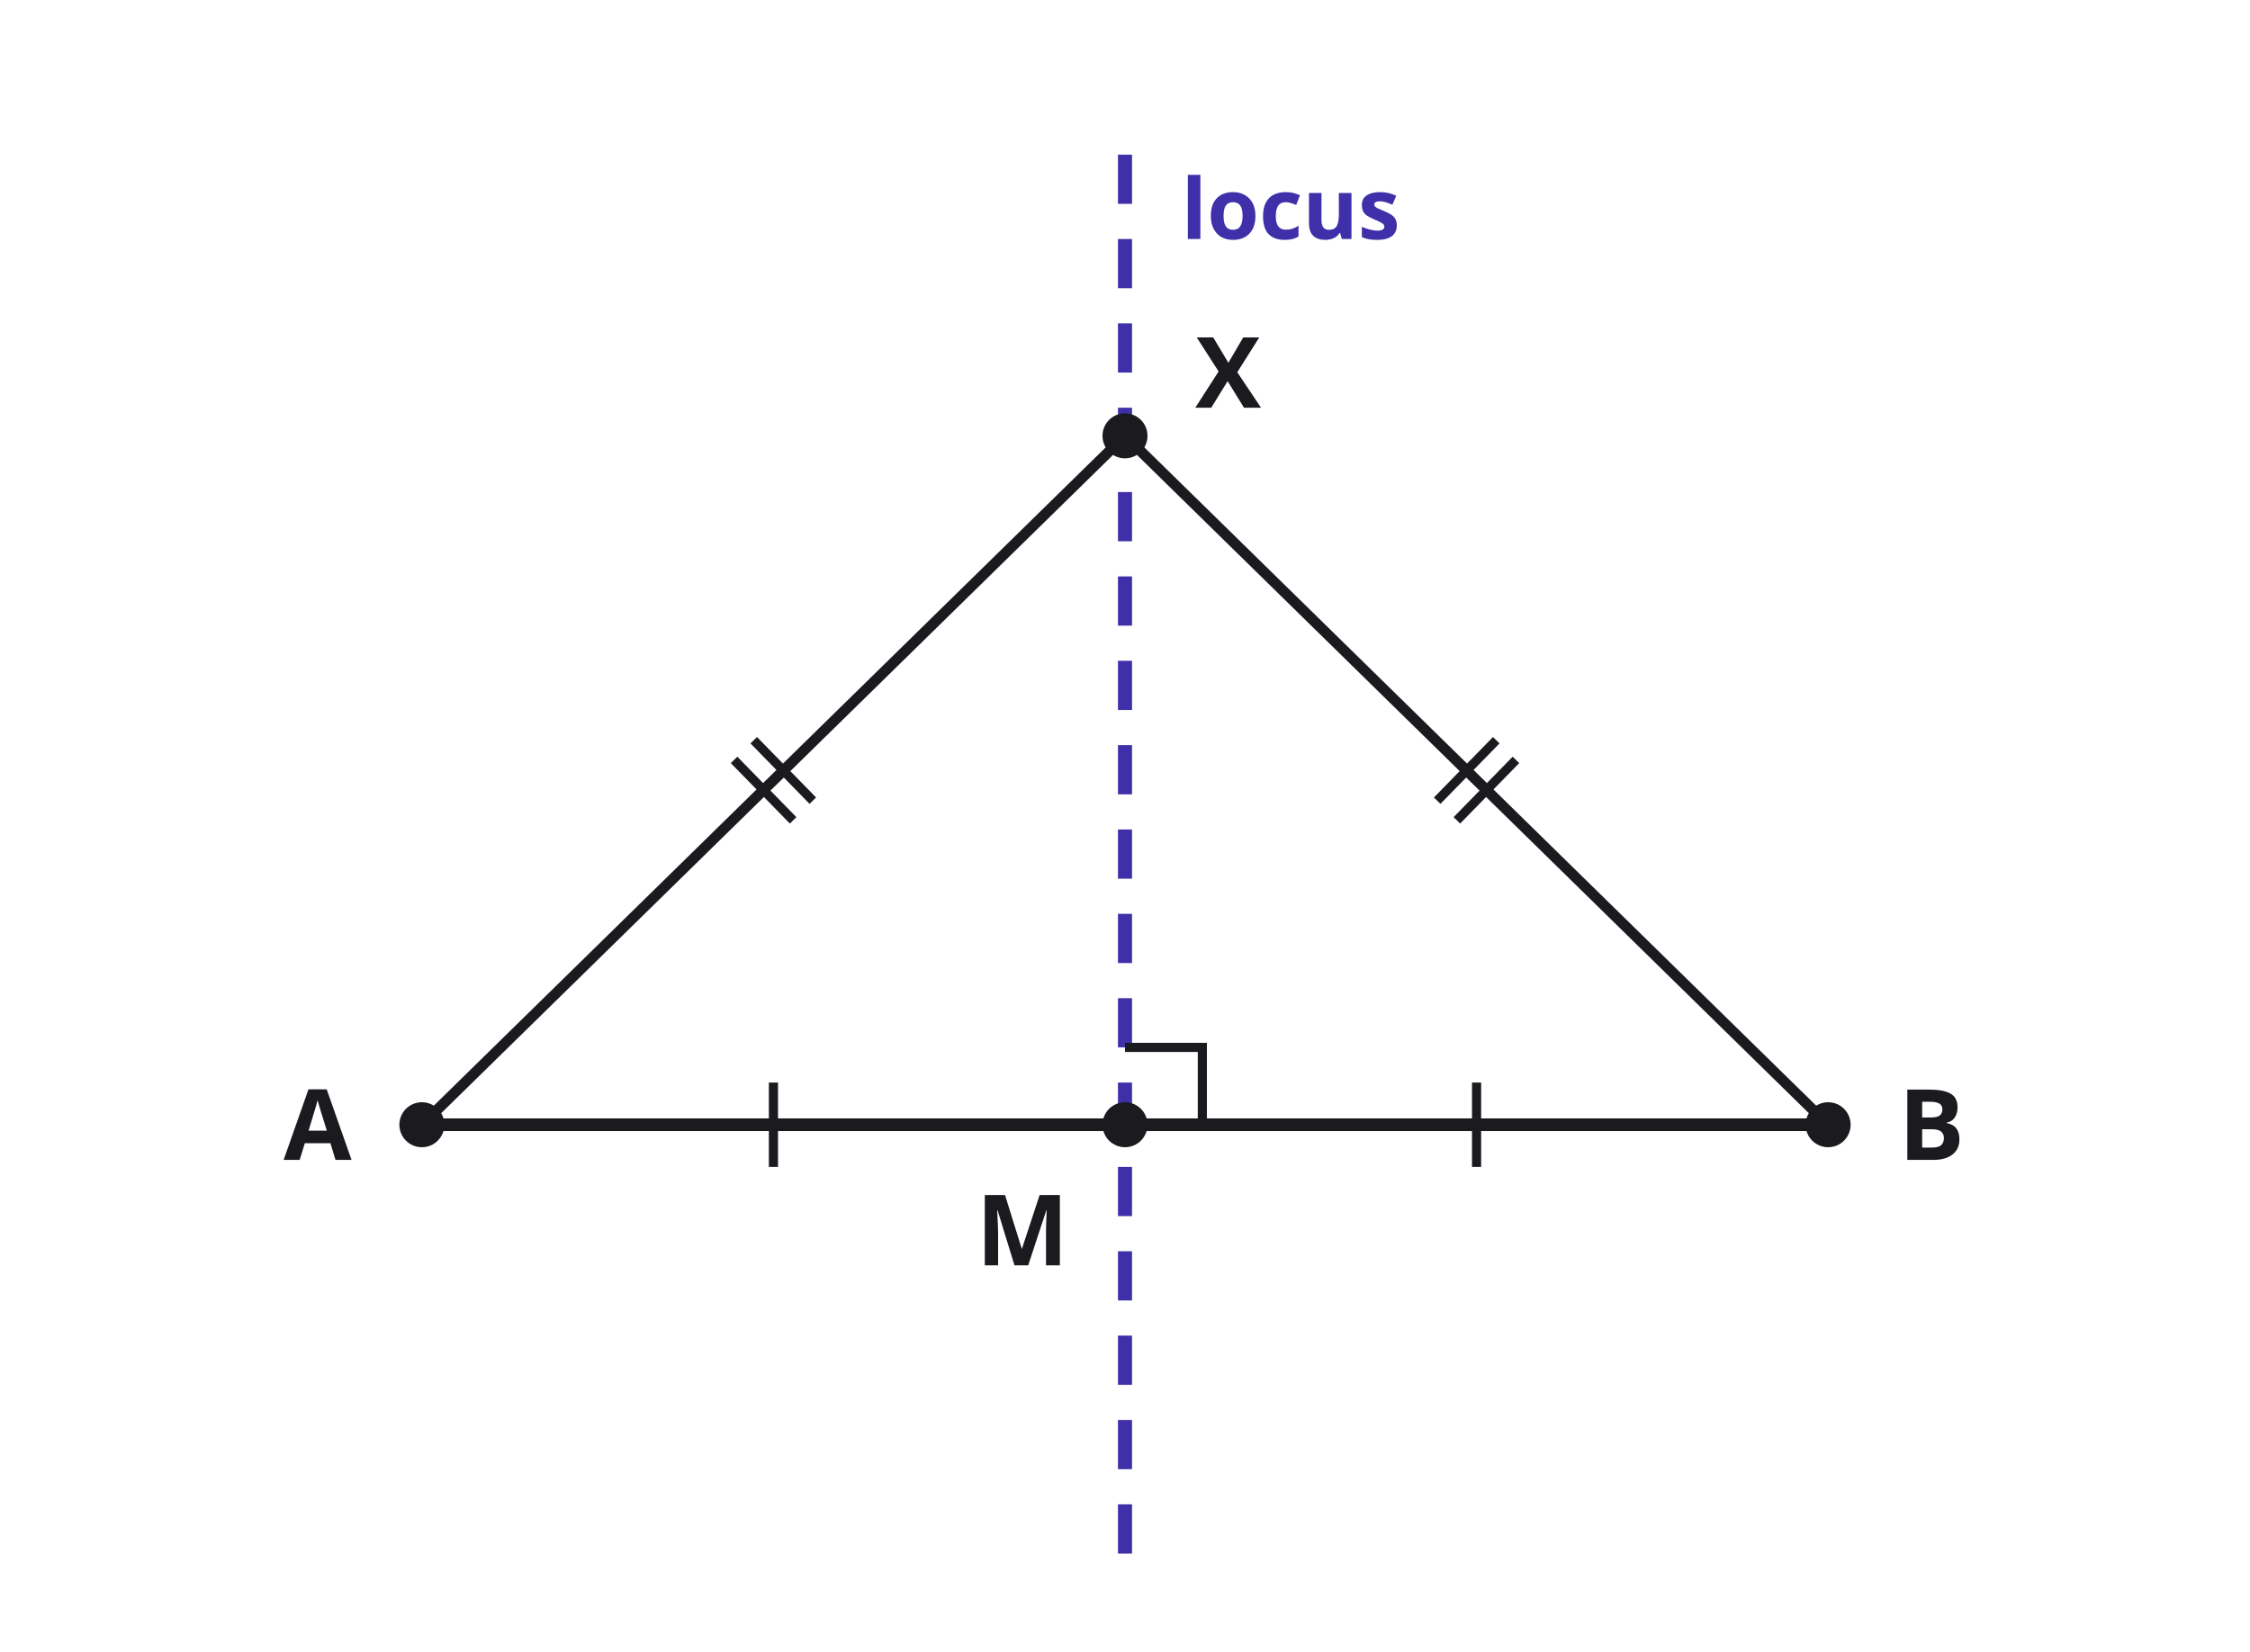
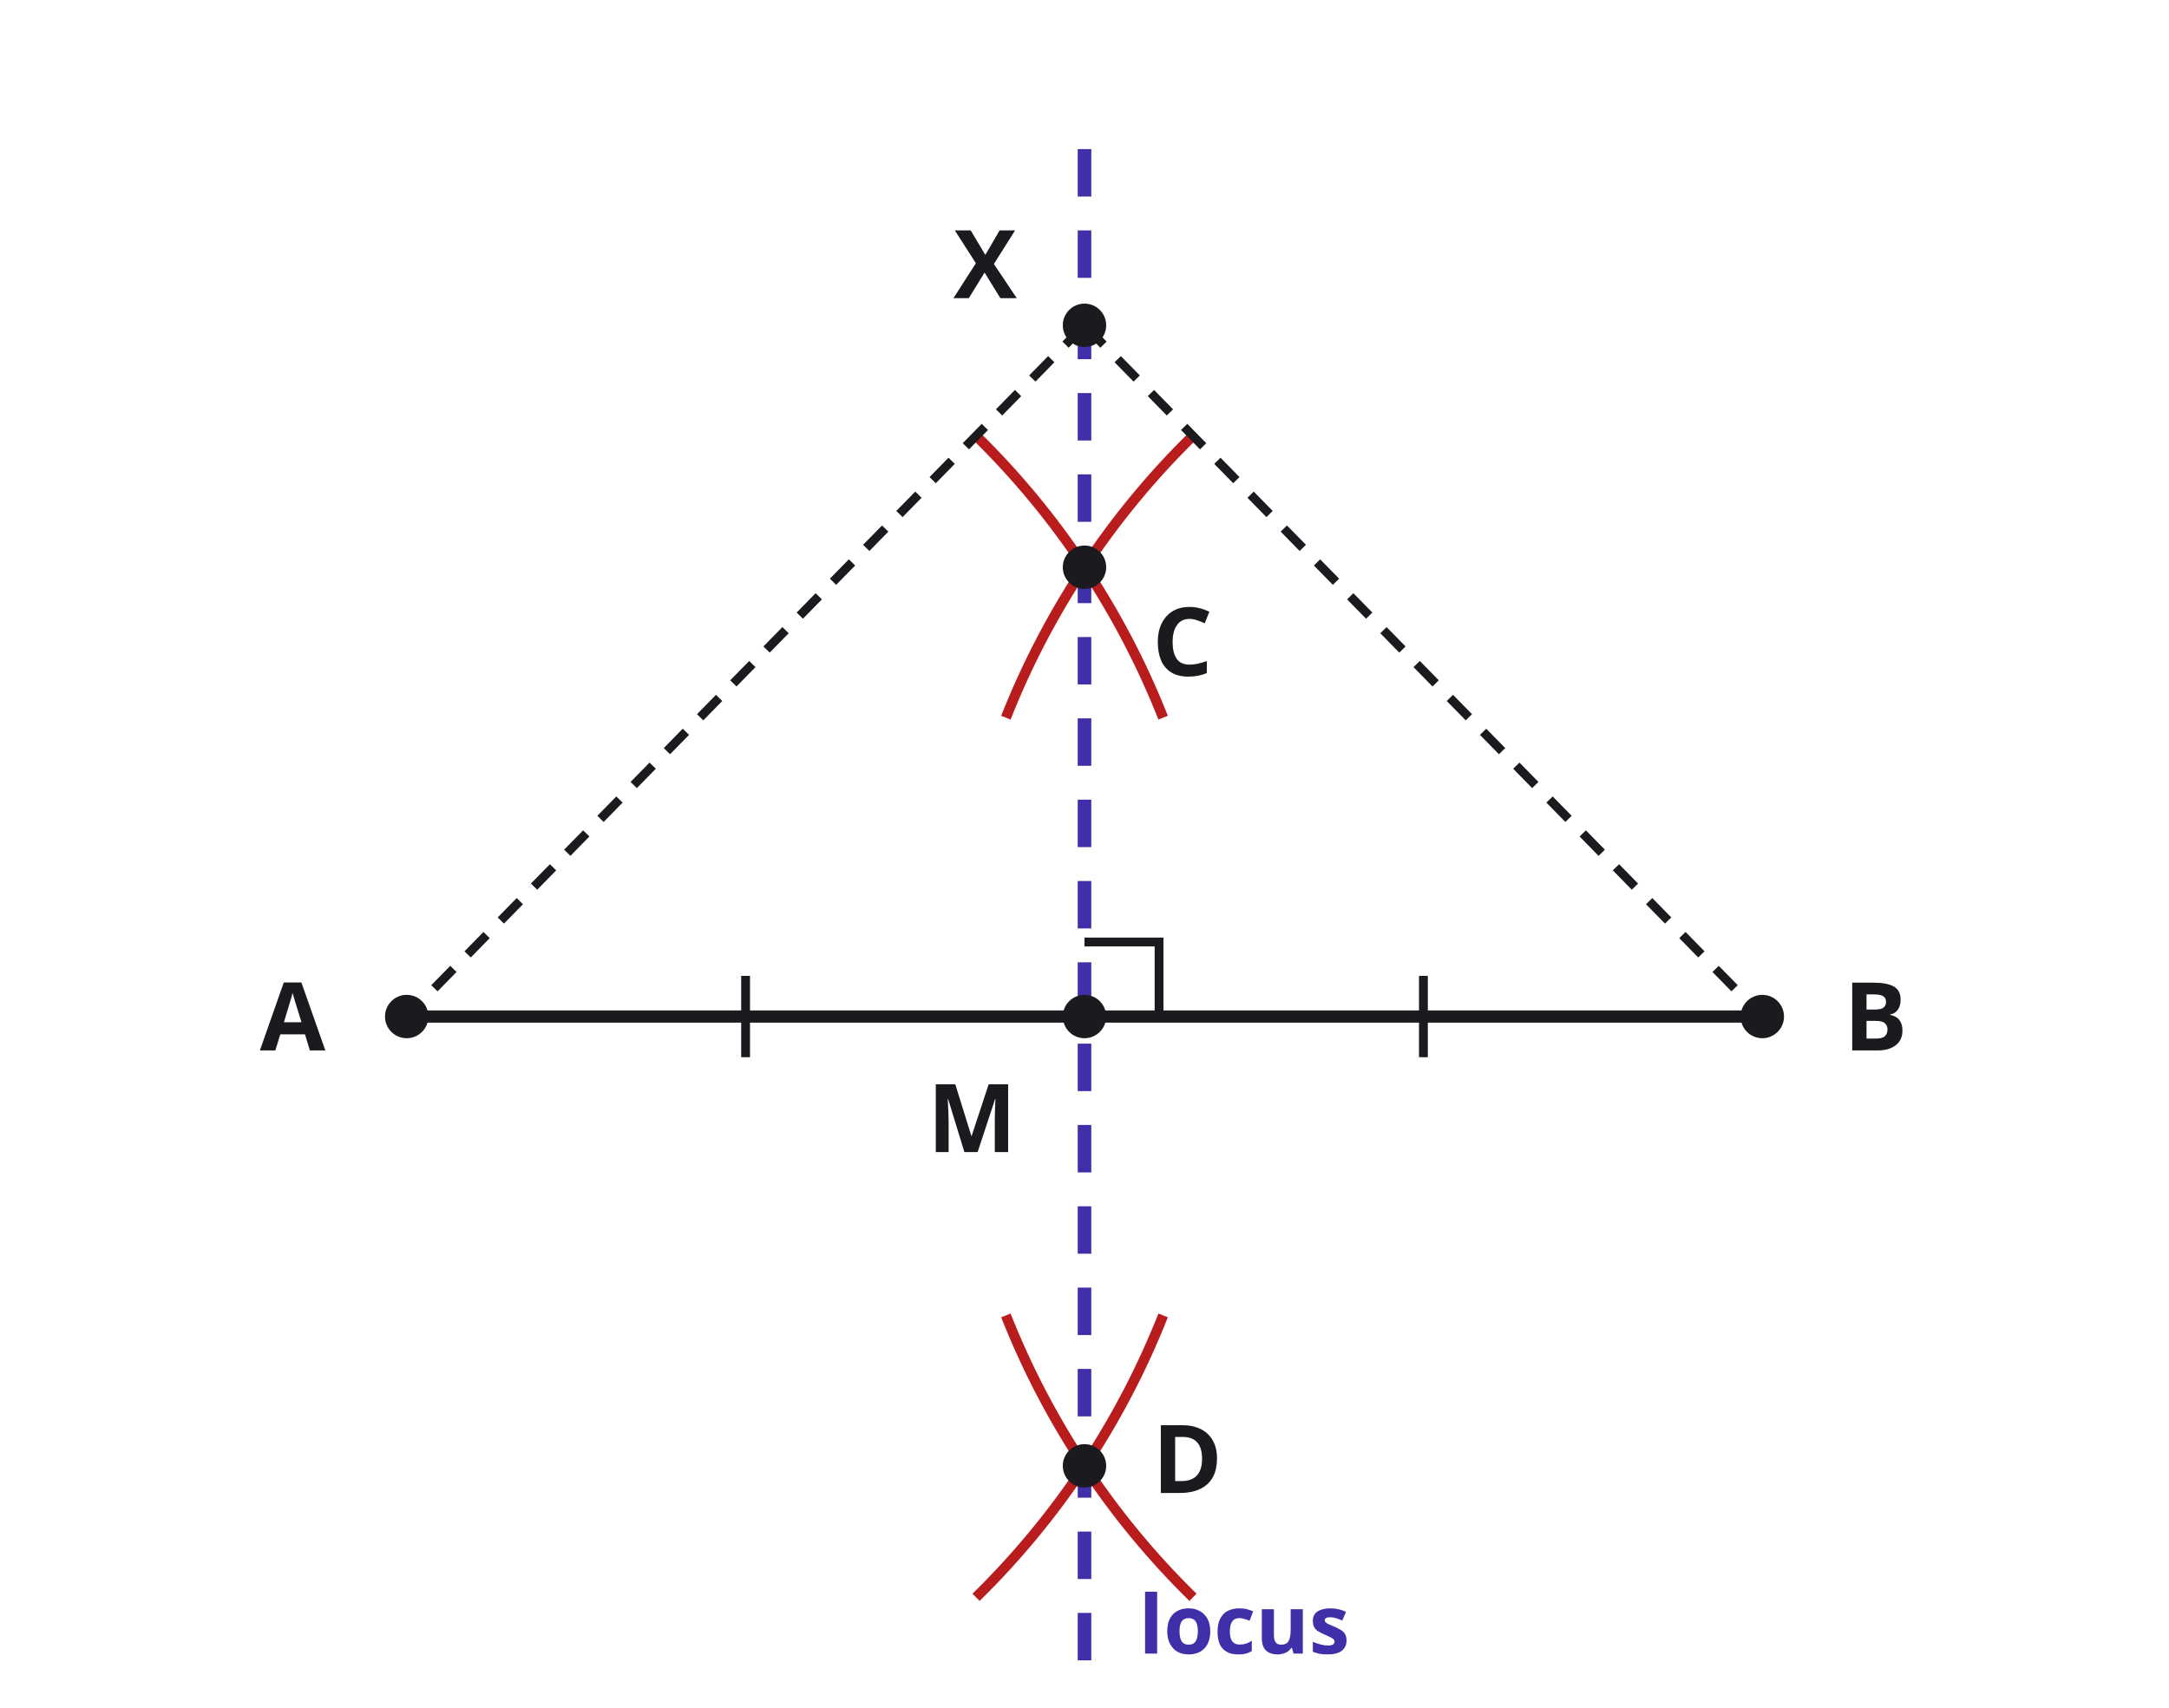
- <svg xmlns="http://www.w3.org/2000/svg" viewBox="0 0 320 235" width="320" height="235" role="img" aria-label="Two fixed points A and B with midpoint M; a point X equidistant from A and B lies on the dashed line through M perpendicular to A B, the perpendicular bisector">
-   <path d="M160.0 22.0 L160.0 222.0" fill="none" stroke="#3f2fa8" stroke-width="2" stroke-dasharray="7 5" />
-   <path d="M60.0 160.0 L260.0 160.0" fill="none" stroke="#1a1a1f" stroke-width="1.8" />
-   <path d="M160.0 62.0 L60.0 160.0" fill="none" stroke="#1a1a1f" stroke-width="1.5" />
-   <path d="M160.0 62.0 L260.0 160.0" fill="none" stroke="#1a1a1f" stroke-width="1.5" />
-   <path d="M110.0 154.0 L110.0 166.0" fill="none" stroke="#1a1a1f" stroke-width="1.3" />
-   <path d="M210.0 154.0 L210.0 166.0" fill="none" stroke="#1a1a1f" stroke-width="1.3" />
-   <path d="M115.6 113.9 L107.2 105.3" fill="none" stroke="#1a1a1f" stroke-width="1.3" />
-   <path d="M112.8 116.7 L104.4 108.1" fill="none" stroke="#1a1a1f" stroke-width="1.3" />
-   <path d="M212.8 105.3 L204.4 113.9" fill="none" stroke="#1a1a1f" stroke-width="1.3" />
-   <path d="M215.6 108.1 L207.2 116.7" fill="none" stroke="#1a1a1f" stroke-width="1.3" />
-   <path d="M171.0 160.0 L171.0 149.0 L160.0 149.0" fill="none" stroke="#1a1a1f" stroke-width="1.3" />
-   <circle cx="60.0" cy="160.0" r="3.2" fill="#1a1a1f" />
-   <circle cx="260.0" cy="160.0" r="3.2" fill="#1a1a1f" />
-   <circle cx="160.0" cy="160.0" r="3.2" fill="#1a1a1f" />
-   <circle cx="160.0" cy="62.0" r="3.2" fill="#1a1a1f" />
-   <text x="50.0" y="165.0" font-family="system-ui, sans-serif" font-size="14" font-weight="700" fill="#1a1a1f" text-anchor="end">A</text>
-   <text x="270.0" y="165.0" font-family="system-ui, sans-serif" font-size="14" font-weight="700" fill="#1a1a1f" text-anchor="start">B</text>
-   <text x="152.0" y="180.0" font-family="system-ui, sans-serif" font-size="14" font-weight="700" fill="#1a1a1f" text-anchor="end">M</text>
-   <text x="170.0" y="58.0" font-family="system-ui, sans-serif" font-size="14" font-weight="700" fill="#1a1a1f" text-anchor="start">X</text>
-   <text x="168.0" y="34.0" font-family="system-ui, sans-serif" font-size="12" font-weight="700" fill="#3f2fa8" text-anchor="start">locus</text>
+ <svg xmlns="http://www.w3.org/2000/svg" viewBox="0 0 320 252" width="320" height="252" role="img" aria-label="The perpendicular bisector of AB constructed with compasses: arcs of the same radius, more than half of AB, drawn from A and from B cross at C and D; the dashed line CD cuts AB at right angles at its midpoint M, and a point X on it is joined to A and B; this line is the locus">
+   <path d="M160.0 22.0 L160.0 246.0" fill="none" stroke="#3f2fa8" stroke-width="2" stroke-dasharray="7 5" />
+   <path d="M60.0 150.0 L260.0 150.0" fill="none" stroke="#1a1a1f" stroke-width="1.8" />
+   <path d="M144.0 64.3 A120.0 120.0 0 0 1 171.6 105.9" fill="none" stroke="#b91c1c" stroke-width="1.5" />
+   <path d="M171.6 194.1 A120.0 120.0 0 0 1 144.0 235.7" fill="none" stroke="#b91c1c" stroke-width="1.5" />
+   <path d="M176.0 235.7 A120.0 120.0 0 0 1 148.4 194.1" fill="none" stroke="#b91c1c" stroke-width="1.5" />
+   <path d="M148.4 105.9 A120.0 120.0 0 0 1 176.0 64.3" fill="none" stroke="#b91c1c" stroke-width="1.5" />
+   <path d="M171.0 150.0 L171.0 139.0 L160.0 139.0" fill="none" stroke="#1a1a1f" stroke-width="1.3" />
+   <path d="M110.0 144.0 L110.0 156.0" fill="none" stroke="#1a1a1f" stroke-width="1.3" />
+   <path d="M210.0 144.0 L210.0 156.0" fill="none" stroke="#1a1a1f" stroke-width="1.3" />
+   <path d="M160.0 48.0 L60.0 150.0" fill="none" stroke="#1a1a1f" stroke-width="1.3" stroke-dasharray="4 3" />
+   <path d="M160.0 48.0 L260.0 150.0" fill="none" stroke="#1a1a1f" stroke-width="1.3" stroke-dasharray="4 3" />
+   <circle cx="60.0" cy="150.0" r="3.2" fill="#1a1a1f" />
+   <circle cx="260.0" cy="150.0" r="3.2" fill="#1a1a1f" />
+   <circle cx="160.0" cy="83.7" r="3.2" fill="#1a1a1f" />
+   <circle cx="160.0" cy="216.3" r="3.2" fill="#1a1a1f" />
+   <circle cx="160.0" cy="150.0" r="3.2" fill="#1a1a1f" />
+   <circle cx="160.0" cy="48.0" r="3.2" fill="#1a1a1f" />
+   <text x="48.0" y="155.0" font-family="system-ui, sans-serif" font-size="14" font-weight="700" fill="#1a1a1f" text-anchor="end">A</text>
+   <text x="272.0" y="155.0" font-family="system-ui, sans-serif" font-size="14" font-weight="700" fill="#1a1a1f" text-anchor="start">B</text>
+   <text x="170.0" y="99.7" font-family="system-ui, sans-serif" font-size="14" font-weight="700" fill="#1a1a1f" text-anchor="start">C</text>
+   <text x="170.0" y="220.3" font-family="system-ui, sans-serif" font-size="14" font-weight="700" fill="#1a1a1f" text-anchor="start">D</text>
+   <text x="150.0" y="170.0" font-family="system-ui, sans-serif" font-size="14" font-weight="700" fill="#1a1a1f" text-anchor="end">M</text>
+   <text x="150.0" y="44.0" font-family="system-ui, sans-serif" font-size="14" font-weight="700" fill="#1a1a1f" text-anchor="end">X</text>
+   <text x="168.0" y="244.0" font-family="system-ui, sans-serif" font-size="12" font-weight="700" fill="#3f2fa8" text-anchor="start">locus</text>
</svg>
